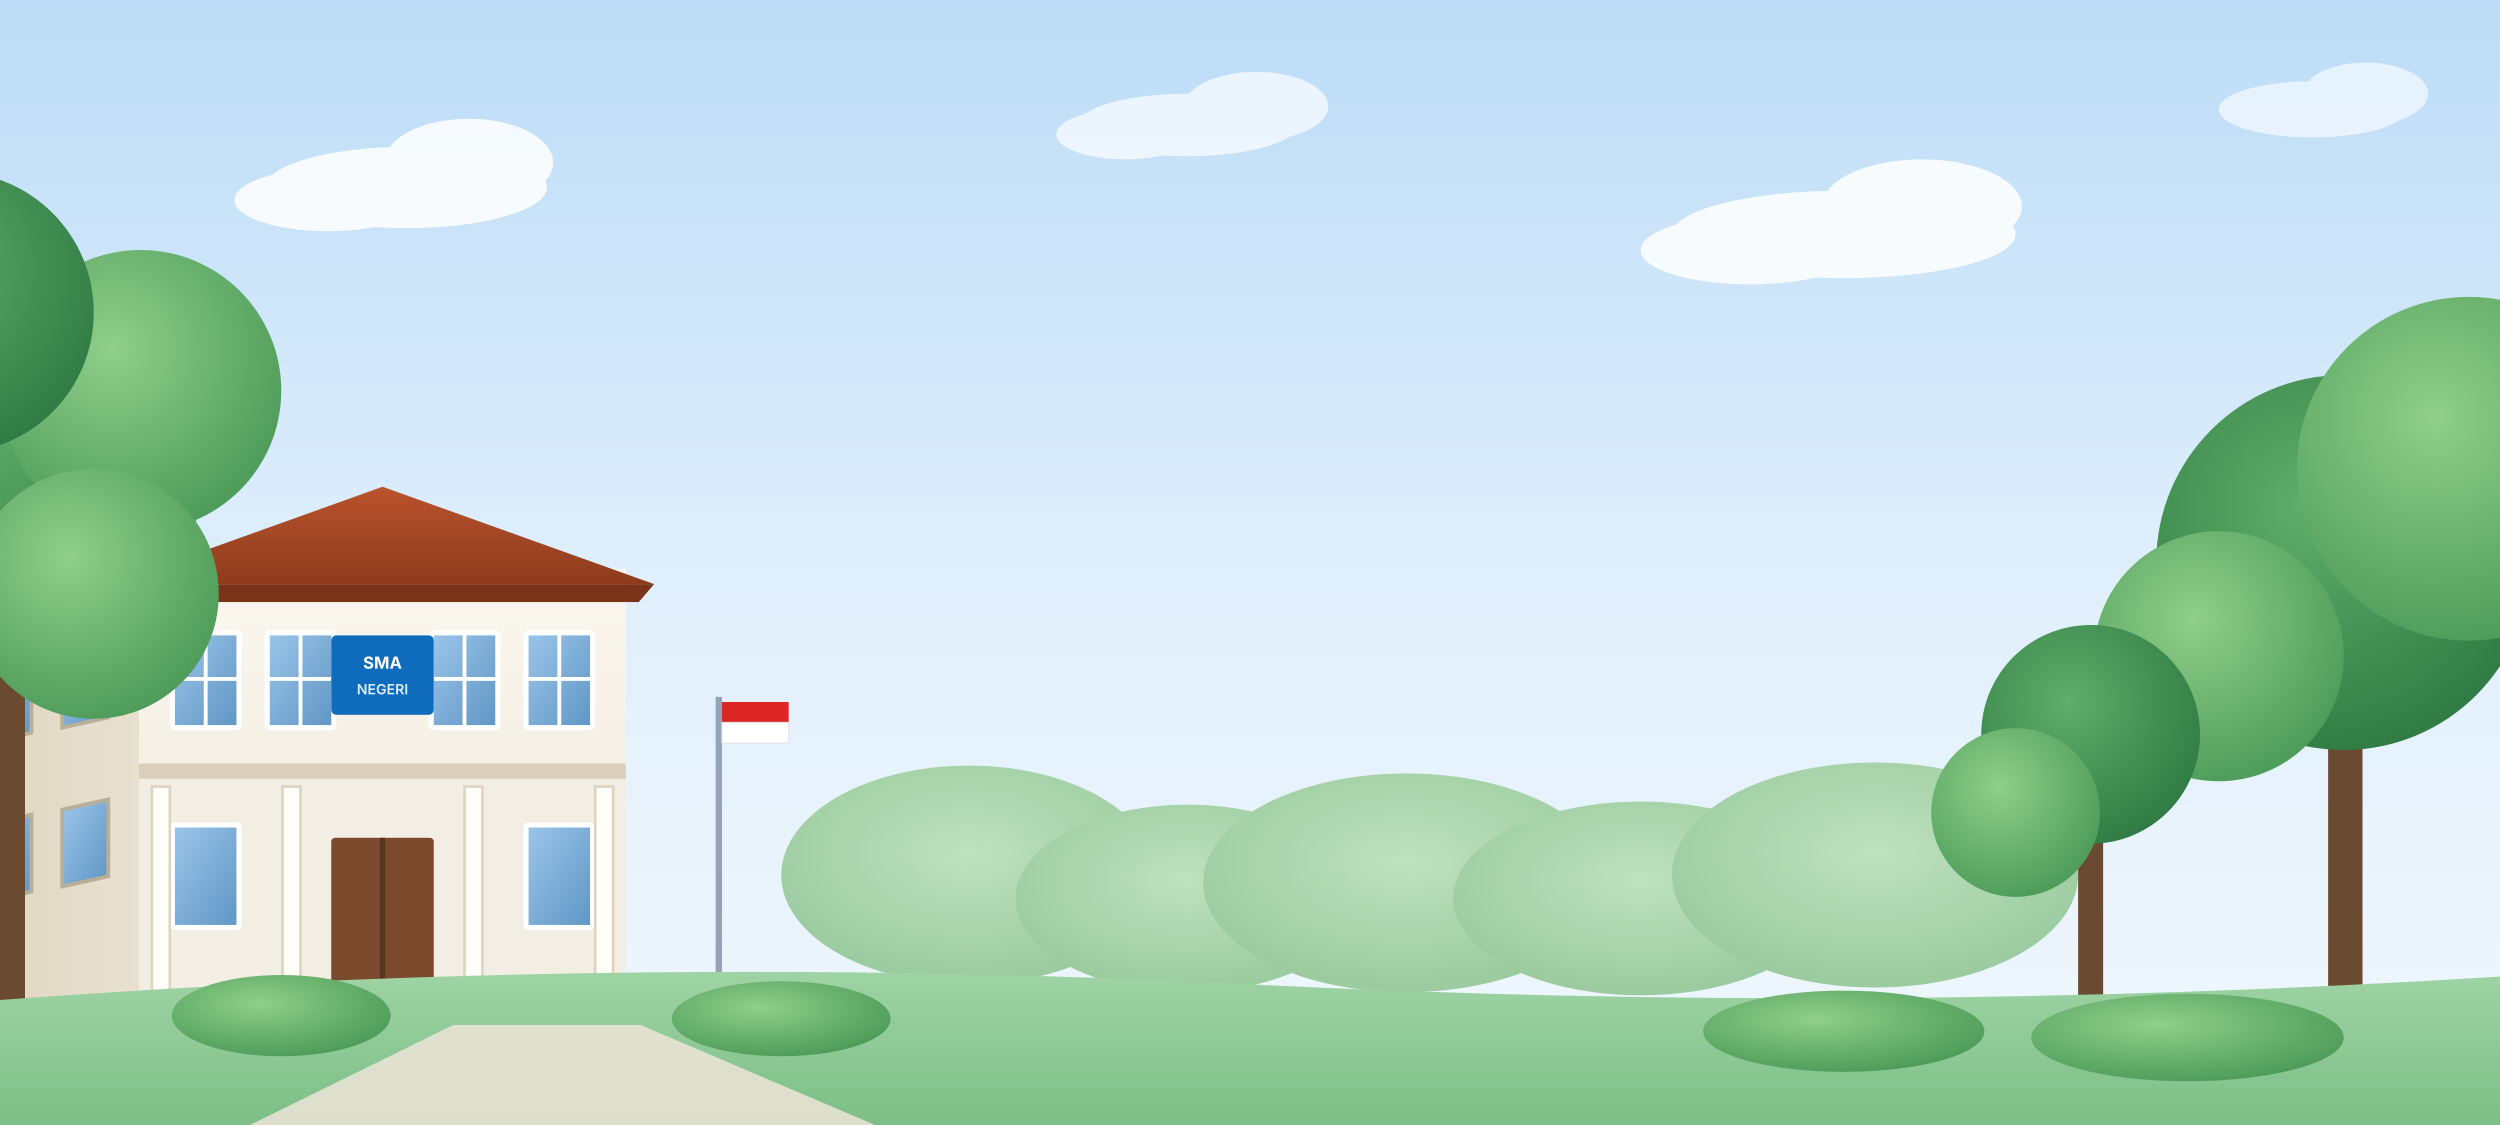
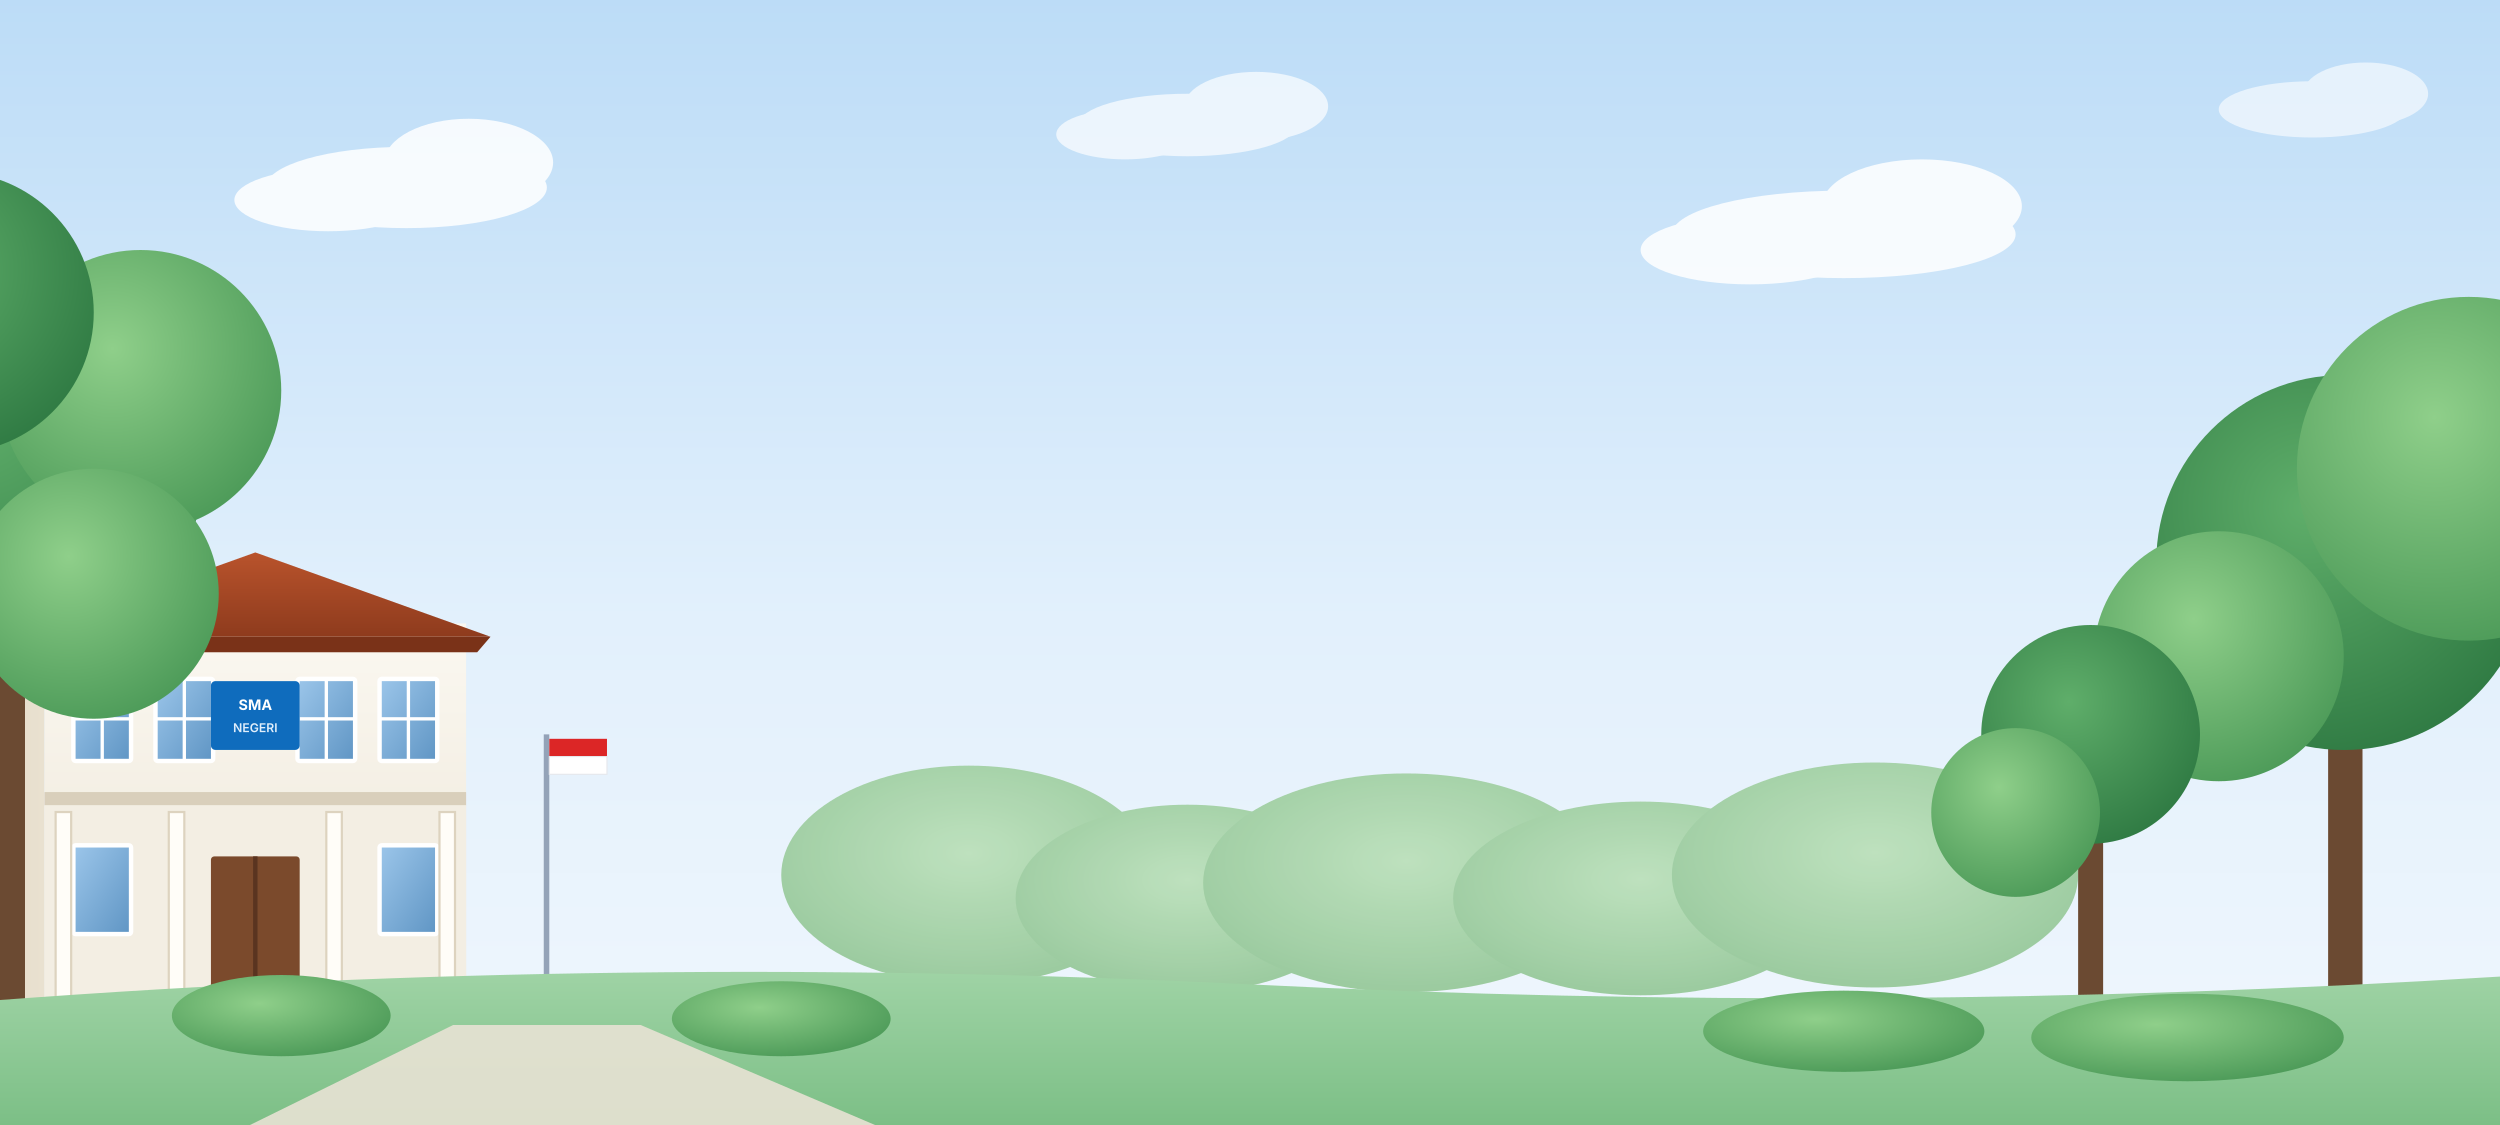
<svg xmlns="http://www.w3.org/2000/svg" viewBox="0 0 1600 720" preserveAspectRatio="xMidYMax slice" role="img" aria-label="Pemandangan sekolah dengan pepohonan">
  <defs>
    <linearGradient id="langit" x1="0" y1="0" x2="0" y2="1">
      <stop offset="0" stop-color="#bcdcf7" />
      <stop offset="0.55" stop-color="#e2f0fc" />
      <stop offset="1" stop-color="#f1f7fd" />
    </linearGradient>
    <linearGradient id="dindingDepan" x1="0" y1="0" x2="0" y2="1">
      <stop offset="0" stop-color="#fbf8f1" />
      <stop offset="1" stop-color="#ece5d6" />
    </linearGradient>
    <linearGradient id="dindingSamping" x1="0" y1="0" x2="1" y2="0">
      <stop offset="0" stop-color="#ddd3bf" />
      <stop offset="1" stop-color="#e9e1d0" />
    </linearGradient>
    <linearGradient id="atapGenteng" x1="0" y1="0" x2="0" y2="1">
      <stop offset="0" stop-color="#b9532c" />
      <stop offset="1" stop-color="#8e3b1d" />
    </linearGradient>
    <linearGradient id="kacaJendela" x1="0" y1="0" x2="1" y2="1">
      <stop offset="0" stop-color="#9cc6ea" />
      <stop offset="1" stop-color="#5f95c4" />
    </linearGradient>
    <linearGradient id="rumput" x1="0" y1="0" x2="0" y2="1">
      <stop offset="0" stop-color="#9fd3a5" />
      <stop offset="1" stop-color="#7cbf86" />
    </linearGradient>
    <radialGradient id="daunTua" cx="0.4" cy="0.35" r="0.7">
      <stop offset="0" stop-color="#5fae6a" />
      <stop offset="1" stop-color="#2f7a43" />
    </radialGradient>
    <radialGradient id="daunMuda" cx="0.4" cy="0.35" r="0.7">
      <stop offset="0" stop-color="#8fcf8a" />
      <stop offset="1" stop-color="#4c9a58" />
    </radialGradient>
    <radialGradient id="daunJauh" cx="0.5" cy="0.4" r="0.7">
      <stop offset="0" stop-color="#b9dfb7" />
      <stop offset="1" stop-color="#8cc28f" />
    </radialGradient>
  </defs>
  <rect width="1600" height="720" fill="url(#langit)" />
  <g fill="#ffffff" opacity="0.85">
    <g transform="translate(260 120)">
      <ellipse rx="90" ry="26" />
      <ellipse cx="-50" cy="8" rx="60" ry="20" />
      <ellipse cx="40" cy="-16" rx="54" ry="28" />
    </g>
    <g transform="translate(760 80)" opacity="0.8">
      <ellipse rx="70" ry="20" />
      <ellipse cx="44" cy="-12" rx="46" ry="22" />
      <ellipse cx="-40" cy="6" rx="44" ry="16" />
    </g>
    <g transform="translate(1180 150)">
      <ellipse rx="110" ry="28" />
      <ellipse cx="-60" cy="10" rx="70" ry="22" />
      <ellipse cx="50" cy="-18" rx="64" ry="30" />
    </g>
    <g transform="translate(1480 70)" opacity="0.7">
      <ellipse rx="60" ry="18" />
      <ellipse cx="34" cy="-10" rx="40" ry="20" />
    </g>
  </g>
  <g fill="url(#daunJauh)" opacity="0.9">
    <ellipse cx="620" cy="560" rx="120" ry="70" />
    <ellipse cx="760" cy="575" rx="110" ry="60" />
    <ellipse cx="900" cy="565" rx="130" ry="70" />
    <ellipse cx="1050" cy="575" rx="120" ry="62" />
    <ellipse cx="1200" cy="560" rx="130" ry="72" />
  </g>
-   <g transform="translate(-34 118) scale(0.82)">
+   <g transform="translate(-78 186) scale(0.71)">
    <path d="M10 330 L150 300 L150 640 L10 660 Z" fill="url(#dindingSamping)" />
    <path d="M-10 336 L150 290 L190 312 L30 360 Z" fill="url(#atapGenteng)" />
    <g fill="url(#kacaJendela)" stroke="#b9ae98" stroke-width="3">
      <path d="M30 380 l36 -8 v56 l-36 8z" />
      <path d="M90 368 l36 -8 v56 l-36 8z" />
      <path d="M30 500 l36 -8 v60 l-36 8z" />
      <path d="M90 488 l36 -8 v60 l-36 8z" />
    </g>
    <rect x="150" y="300" width="380" height="340" fill="url(#dindingDepan)" />
    <path d="M128 312 L340 236 L552 312 Z" fill="url(#atapGenteng)" />
    <path d="M128 312 L552 312 L540 326 L140 326 Z" fill="#7a3218" />
    <rect x="150" y="452" width="380" height="12" fill="#d9cfbb" />
    <g>
      <g fill="url(#kacaJendela)" stroke="#fff" stroke-width="4">
        <rect x="176" y="350" width="52" height="74" rx="2" />
        <rect x="250" y="350" width="52" height="74" rx="2" />
        <rect x="378" y="350" width="52" height="74" rx="2" />
        <rect x="452" y="350" width="52" height="74" rx="2" />
      </g>
      <g stroke="#ffffff" stroke-width="3">
        <path d="M202 350v74M176 386h52M276 350v74M250 386h52M404 350v74M378 386h52M478 350v74M452 386h52" />
      </g>
    </g>
    <rect x="300" y="352" width="80" height="62" rx="4" fill="#0f6cbd" />
    <text x="340" y="378" text-anchor="middle" font-family="Poppins, Inter, sans-serif" font-size="13" font-weight="700" fill="#fff">SMA</text>
    <text x="340" y="398" text-anchor="middle" font-family="Poppins, Inter, sans-serif" font-size="11" font-weight="600" fill="#e0eefb">NEGERI</text>
    <rect x="150" y="464" width="380" height="176" fill="#f3eee3" />
    <g fill="url(#kacaJendela)" stroke="#fff" stroke-width="4">
      <rect x="176" y="500" width="52" height="80" rx="2" />
      <rect x="452" y="500" width="52" height="80" rx="2" />
    </g>
    <rect x="300" y="510" width="80" height="130" rx="3" fill="#7b4a2c" />
    <rect x="338" y="510" width="4" height="130" fill="#5a3420" />
    <g fill="#fffdf8" stroke="#ddd3bf" stroke-width="2">
      <rect x="160" y="470" width="14" height="170" />
      <rect x="262" y="470" width="14" height="170" />
      <rect x="404" y="470" width="14" height="170" />
      <rect x="506" y="470" width="14" height="170" />
    </g>
    <rect x="280" y="636" width="120" height="10" fill="#d6cdb8" />
    <rect x="270" y="646" width="140" height="10" fill="#cbc1aa" />
    <rect x="600" y="400" width="5" height="250" fill="#94a3b8" />
    <rect x="605" y="404" width="52" height="16" fill="#dc2626" />
    <rect x="605" y="420" width="52" height="16" fill="#fff" stroke="#e5e7eb" />
  </g>
  <g>
    <rect x="-10" y="380" width="26" height="300" fill="#6b4a32" />
    <circle cx="10" cy="300" r="120" fill="url(#daunTua)" />
    <circle cx="90" cy="250" r="90" fill="url(#daunMuda)" />
    <circle cx="-30" cy="200" r="90" fill="url(#daunTua)" />
    <circle cx="60" cy="380" r="80" fill="url(#daunMuda)" />
  </g>
  <g>
    <rect x="1490" y="420" width="22" height="260" fill="#6b4a32" />
    <circle cx="1500" cy="360" r="120" fill="url(#daunTua)" />
    <circle cx="1580" cy="300" r="110" fill="url(#daunMuda)" />
    <circle cx="1420" cy="420" r="80" fill="url(#daunMuda)" />
    <rect x="1330" y="500" width="16" height="170" fill="#6b4a32" />
    <circle cx="1338" cy="470" r="70" fill="url(#daunTua)" />
    <circle cx="1290" cy="520" r="54" fill="url(#daunMuda)" />
  </g>
  <path d="M0 640 Q 400 610 800 630 T 1600 625 V720 H0 Z" fill="url(#rumput)" />
  <path d="M290 656 L410 656 L560 720 L160 720 Z" fill="#e8e2d4" opacity="0.9" />
  <g fill="url(#daunMuda)">
    <ellipse cx="180" cy="650" rx="70" ry="26" />
    <ellipse cx="500" cy="652" rx="70" ry="24" />
    <ellipse cx="1180" cy="660" rx="90" ry="26" />
    <ellipse cx="1400" cy="664" rx="100" ry="28" />
  </g>
</svg>
